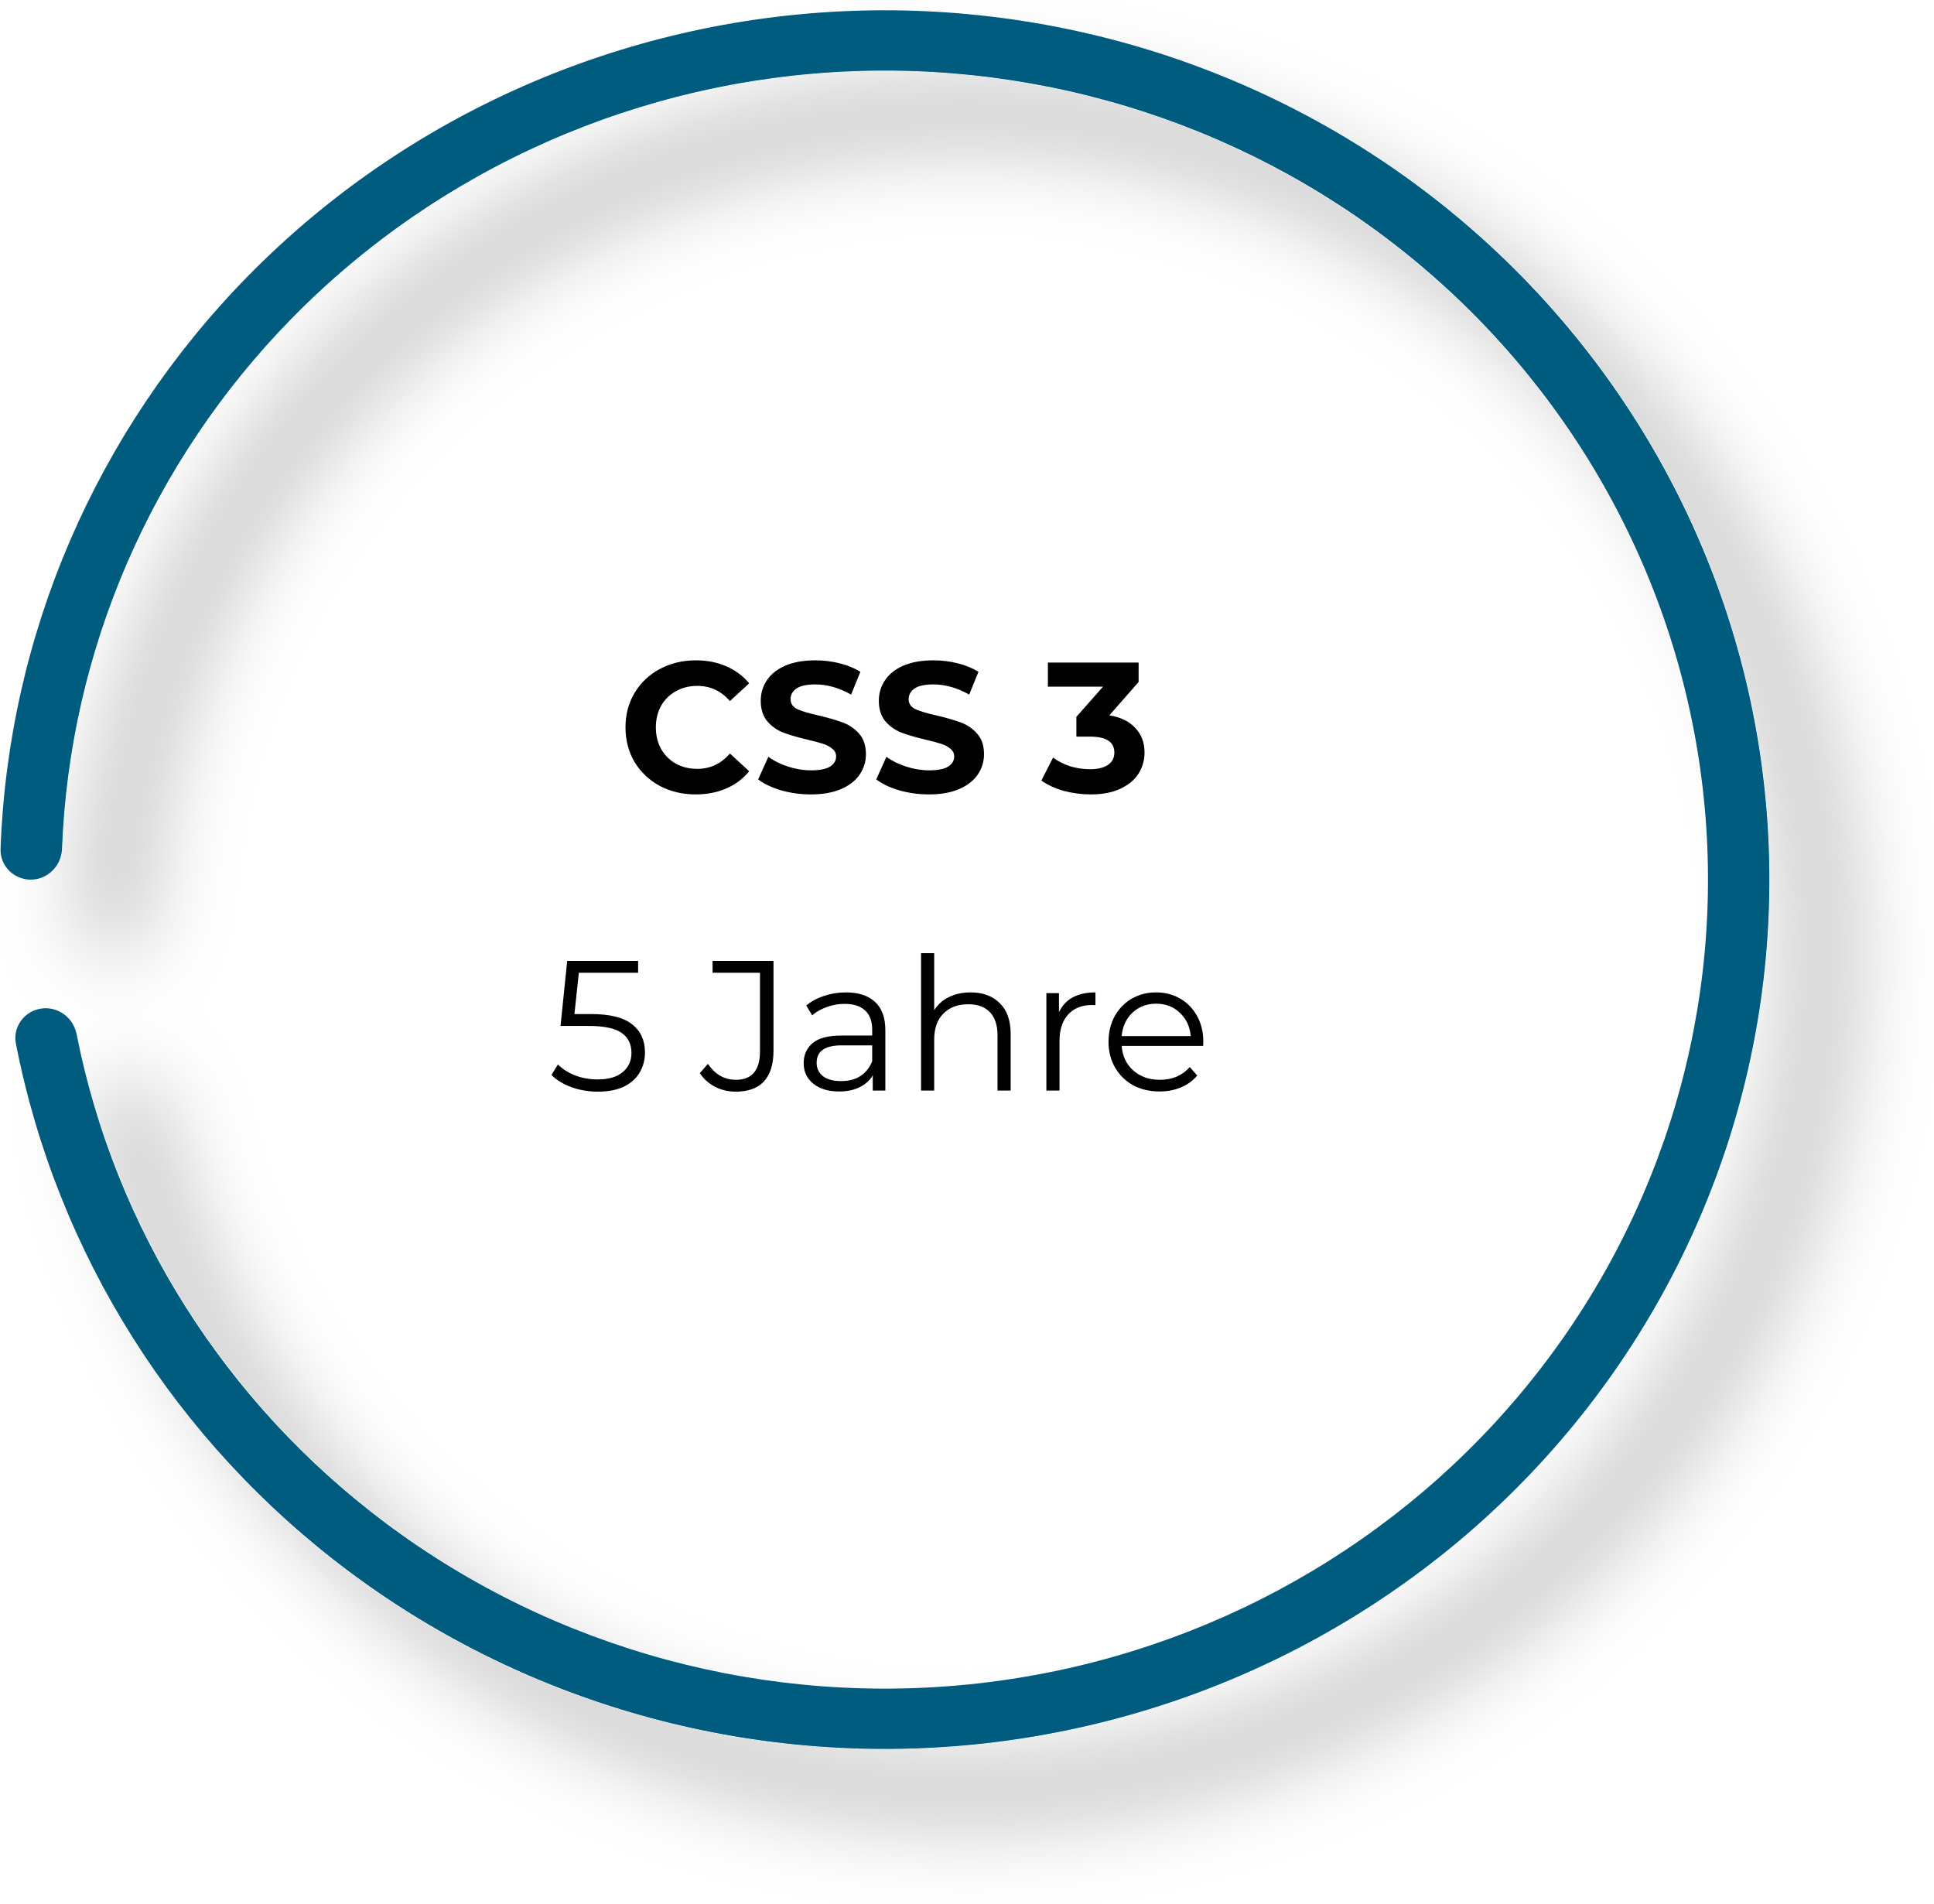
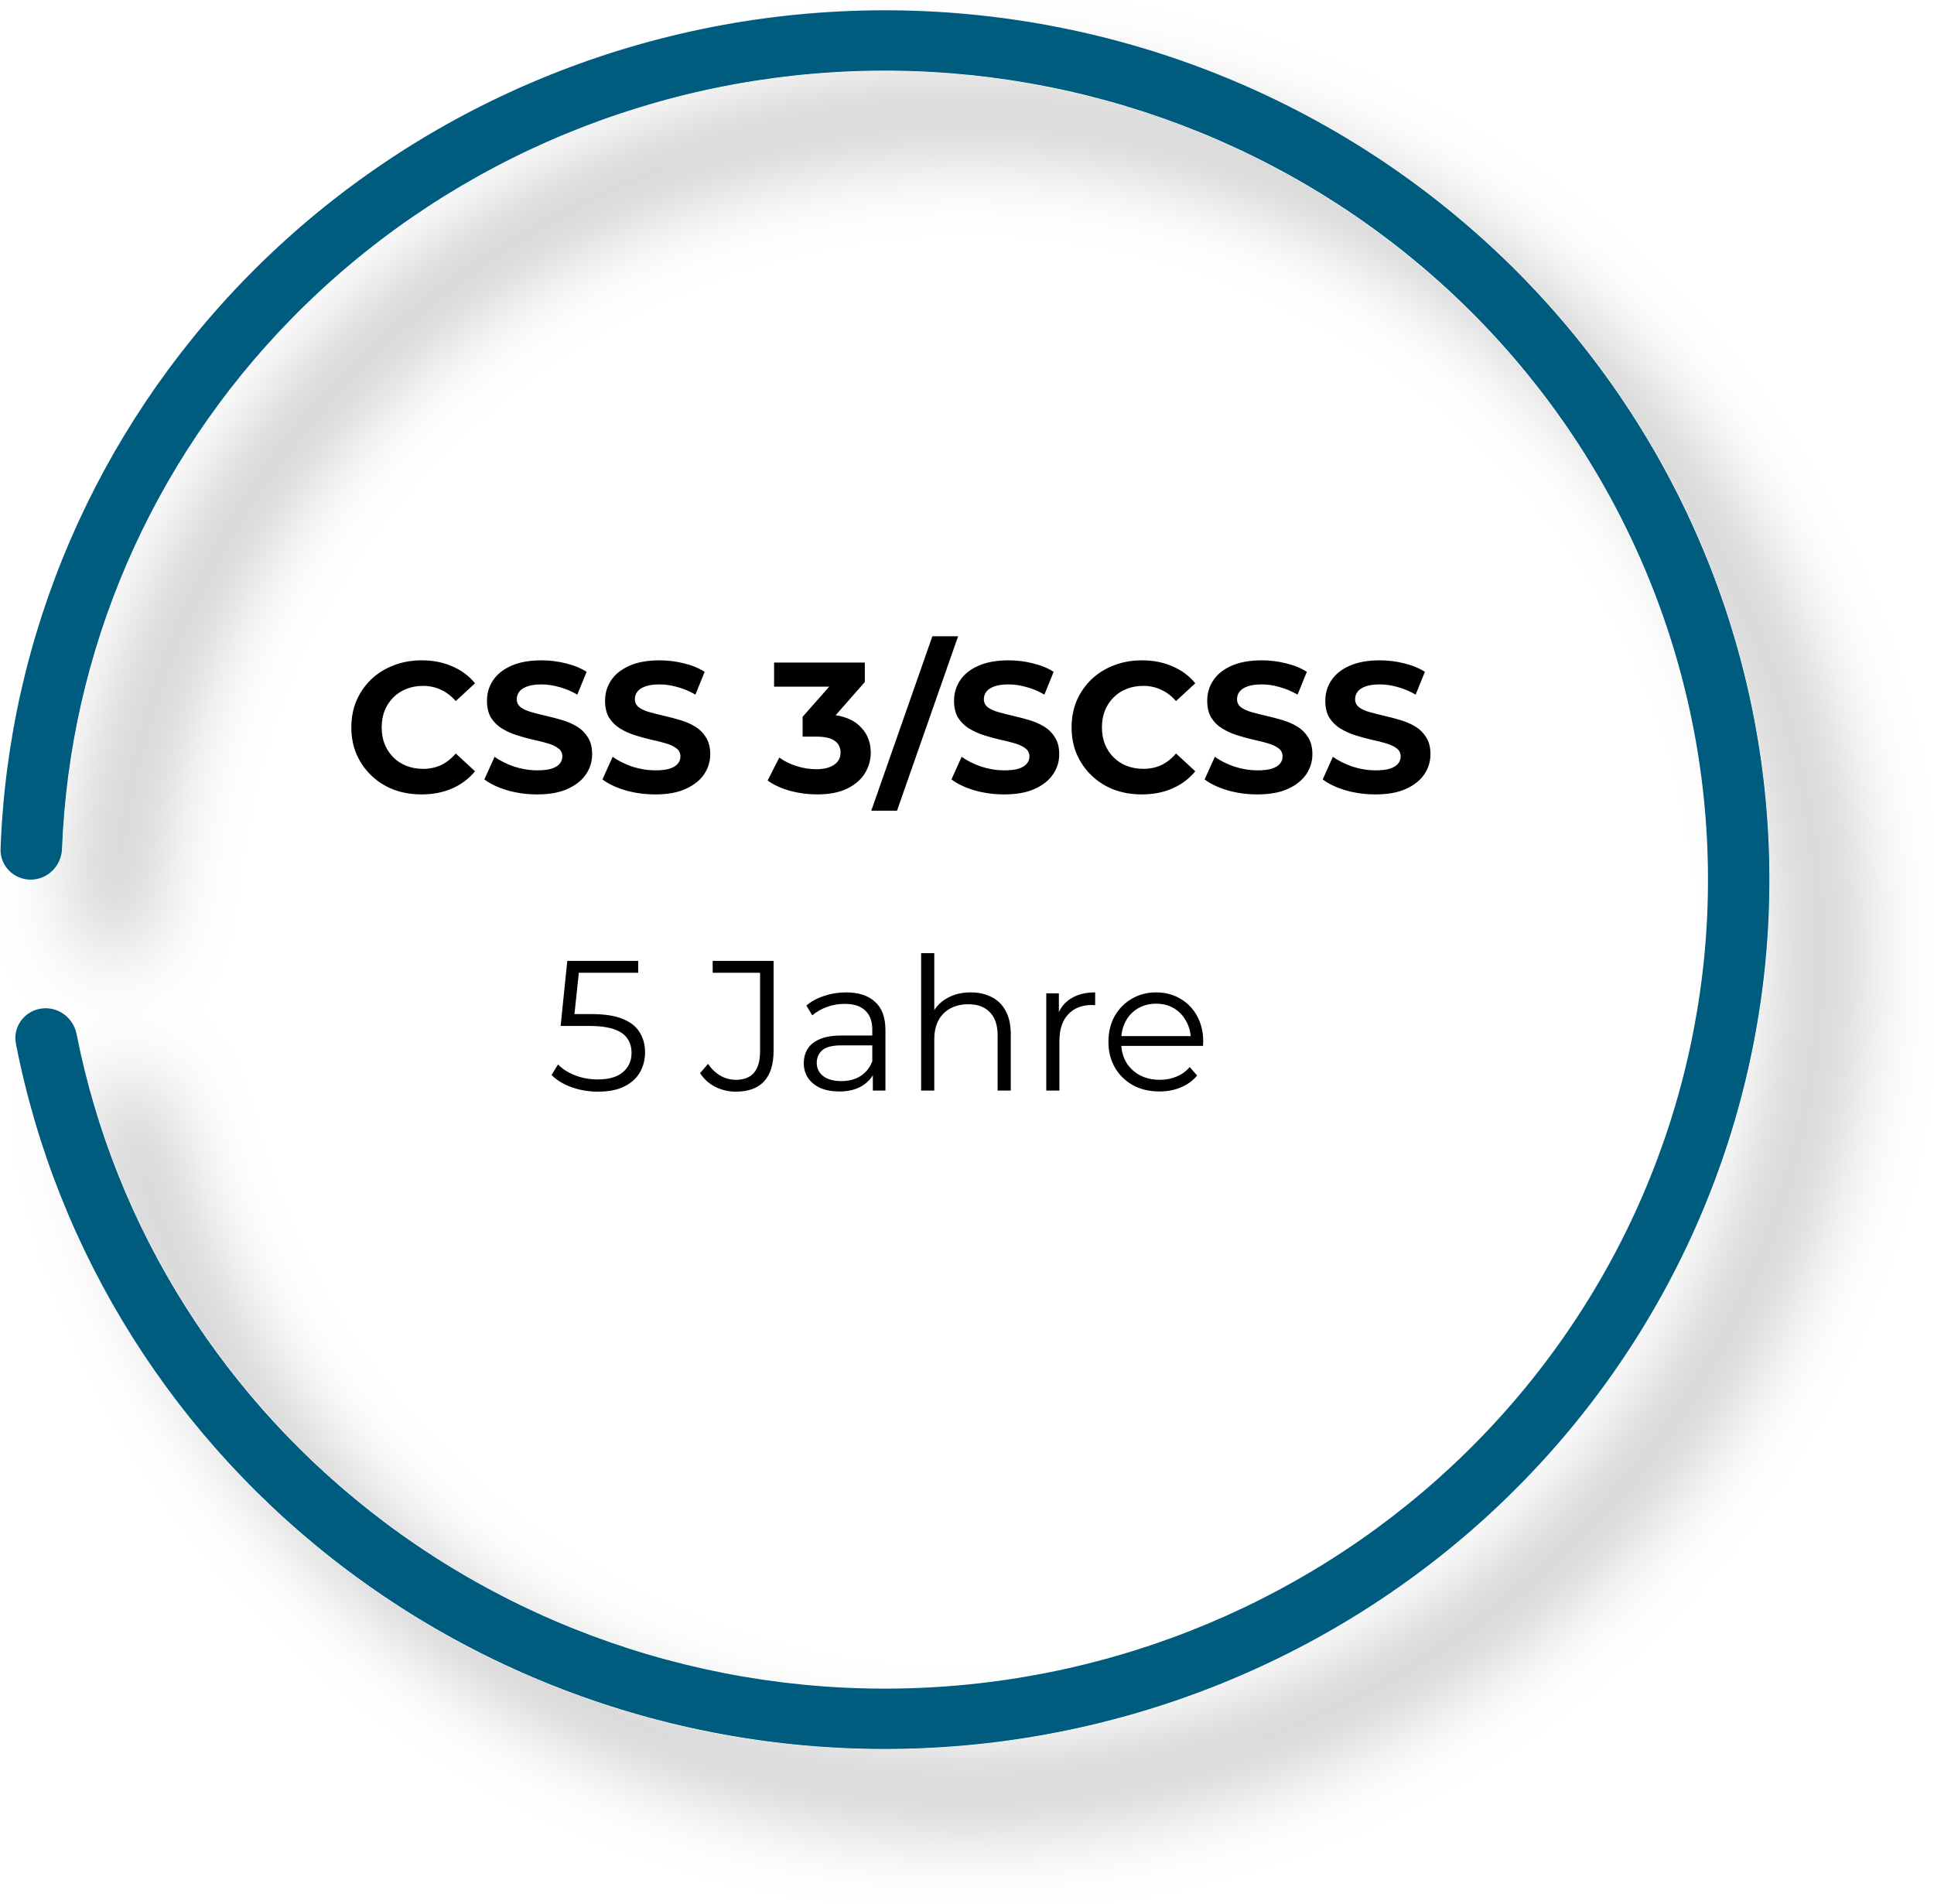
<svg xmlns="http://www.w3.org/2000/svg" width="188" height="185" viewBox="0 0 188 185" fill="none">
  <g filter="url(#filter0_d_0_1)">
-     <path d="M2.986 85.5C1.338 85.5 -0.005 84.162 0.055 82.515C0.801 61.748 9.316 41.938 24.028 26.913C39.444 11.17 60.466 1.905 82.684 1.063C104.902 0.22 126.588 7.865 143.193 22.394C159.798 36.922 170.031 57.205 171.745 78.987C173.459 100.768 166.52 122.356 152.385 139.219C138.25 156.083 118.017 166.912 95.932 169.435C73.846 171.957 51.624 165.978 33.929 152.75C17.045 140.128 5.534 121.844 1.545 101.442C1.228 99.819 2.353 98.284 3.989 98.034V98.034C5.612 97.786 7.124 98.898 7.443 100.508C11.186 119.424 21.88 136.371 37.544 148.081C54.011 160.39 74.69 165.955 95.242 163.607C115.795 161.26 134.623 151.182 147.776 135.49C160.93 119.797 167.387 99.708 165.792 79.439C164.197 59.17 154.675 40.295 139.223 26.775C123.77 13.255 103.59 6.141 82.914 6.925C62.239 7.709 42.676 16.331 28.331 30.981C14.689 44.912 6.773 63.265 6.029 82.515C5.966 84.162 4.635 85.5 2.986 85.5V85.5Z" fill="#005C7E" />
+     <path d="M2.986 85.5C1.338 85.5 -0.005 84.162 0.055 82.515C0.801 61.748 9.316 41.938 24.028 26.913C39.444 11.17 60.466 1.905 82.684 1.063C104.902 0.22 126.588 7.865 143.193 22.394C159.798 36.922 170.031 57.205 171.745 78.987C173.459 100.768 166.52 122.356 152.385 139.219C138.25 156.083 118.017 166.912 95.932 169.435C73.846 171.957 51.624 165.978 33.929 152.75C17.045 140.128 5.534 121.844 1.545 101.442C1.228 99.819 2.353 98.284 3.989 98.034C5.612 97.786 7.124 98.898 7.443 100.508C11.186 119.424 21.88 136.371 37.544 148.081C54.011 160.39 74.69 165.955 95.242 163.607C115.795 161.26 134.623 151.182 147.776 135.49C160.93 119.797 167.387 99.708 165.792 79.439C164.197 59.17 154.675 40.295 139.223 26.775C123.77 13.255 103.59 6.141 82.914 6.925C62.239 7.709 42.676 16.331 28.331 30.981C14.689 44.912 6.773 63.265 6.029 82.515C5.966 84.162 4.635 85.5 2.986 85.5Z" fill="#005C7E" />
  </g>
-   <path d="M67.624 77.216C66.34 77.216 65.176 76.94 64.132 76.388C63.1 75.824 62.284 75.05 61.684 74.066C61.096 73.07 60.802 71.948 60.802 70.7C60.802 69.452 61.096 68.336 61.684 67.352C62.284 66.356 63.1 65.582 64.132 65.03C65.176 64.466 66.346 64.184 67.642 64.184C68.734 64.184 69.718 64.376 70.594 64.76C71.482 65.144 72.226 65.696 72.826 66.416L70.954 68.144C70.102 67.16 69.046 66.668 67.786 66.668C67.006 66.668 66.31 66.842 65.698 67.19C65.086 67.526 64.606 68 64.258 68.612C63.922 69.224 63.754 69.92 63.754 70.7C63.754 71.48 63.922 72.176 64.258 72.788C64.606 73.4 65.086 73.88 65.698 74.228C66.31 74.564 67.006 74.732 67.786 74.732C69.046 74.732 70.102 74.234 70.954 73.238L72.826 74.966C72.226 75.698 71.482 76.256 70.594 76.64C69.706 77.024 68.716 77.216 67.624 77.216ZM78.829 77.216C77.833 77.216 76.867 77.084 75.931 76.82C75.007 76.544 74.263 76.19 73.699 75.758L74.689 73.562C75.229 73.958 75.871 74.276 76.615 74.516C77.359 74.756 78.103 74.876 78.847 74.876C79.675 74.876 80.287 74.756 80.683 74.516C81.079 74.264 81.277 73.934 81.277 73.526C81.277 73.226 81.157 72.98 80.917 72.788C80.689 72.584 80.389 72.422 80.017 72.302C79.657 72.182 79.165 72.05 78.541 71.906C77.581 71.678 76.795 71.45 76.183 71.222C75.571 70.994 75.043 70.628 74.599 70.124C74.167 69.62 73.951 68.948 73.951 68.108C73.951 67.376 74.149 66.716 74.545 66.128C74.941 65.528 75.535 65.054 76.327 64.706C77.131 64.358 78.109 64.184 79.261 64.184C80.065 64.184 80.851 64.28 81.619 64.472C82.387 64.664 83.059 64.94 83.635 65.3L82.735 67.514C81.571 66.854 80.407 66.524 79.243 66.524C78.427 66.524 77.821 66.656 77.425 66.92C77.041 67.184 76.849 67.532 76.849 67.964C76.849 68.396 77.071 68.72 77.515 68.936C77.971 69.14 78.661 69.344 79.585 69.548C80.545 69.776 81.331 70.004 81.943 70.232C82.555 70.46 83.077 70.82 83.509 71.312C83.953 71.804 84.175 72.47 84.175 73.31C84.175 74.03 83.971 74.69 83.563 75.29C83.167 75.878 82.567 76.346 81.763 76.694C80.959 77.042 79.981 77.216 78.829 77.216ZM90.308 77.216C89.312 77.216 88.346 77.084 87.41 76.82C86.486 76.544 85.742 76.19 85.178 75.758L86.168 73.562C86.708 73.958 87.35 74.276 88.094 74.516C88.838 74.756 89.582 74.876 90.326 74.876C91.154 74.876 91.766 74.756 92.162 74.516C92.558 74.264 92.756 73.934 92.756 73.526C92.756 73.226 92.636 72.98 92.396 72.788C92.168 72.584 91.868 72.422 91.496 72.302C91.136 72.182 90.644 72.05 90.02 71.906C89.06 71.678 88.274 71.45 87.662 71.222C87.05 70.994 86.522 70.628 86.078 70.124C85.646 69.62 85.43 68.948 85.43 68.108C85.43 67.376 85.628 66.716 86.024 66.128C86.42 65.528 87.014 65.054 87.806 64.706C88.61 64.358 89.588 64.184 90.74 64.184C91.544 64.184 92.33 64.28 93.098 64.472C93.866 64.664 94.538 64.94 95.114 65.3L94.214 67.514C93.05 66.854 91.886 66.524 90.722 66.524C89.906 66.524 89.3 66.656 88.904 66.92C88.52 67.184 88.328 67.532 88.328 67.964C88.328 68.396 88.55 68.72 88.994 68.936C89.45 69.14 90.14 69.344 91.064 69.548C92.024 69.776 92.81 70.004 93.422 70.232C94.034 70.46 94.556 70.82 94.988 71.312C95.432 71.804 95.654 72.47 95.654 73.31C95.654 74.03 95.45 74.69 95.042 75.29C94.646 75.878 94.046 76.346 93.242 76.694C92.438 77.042 91.46 77.216 90.308 77.216ZM107.838 69.53C108.942 69.71 109.788 70.124 110.376 70.772C110.964 71.408 111.258 72.2 111.258 73.148C111.258 73.88 111.066 74.558 110.682 75.182C110.298 75.794 109.71 76.286 108.918 76.658C108.138 77.03 107.178 77.216 106.038 77.216C105.15 77.216 104.274 77.102 103.41 76.874C102.558 76.634 101.832 76.298 101.232 75.866L102.366 73.634C102.846 73.994 103.398 74.276 104.022 74.48C104.658 74.672 105.306 74.768 105.966 74.768C106.698 74.768 107.274 74.63 107.694 74.354C108.114 74.066 108.324 73.664 108.324 73.148C108.324 72.116 107.538 71.6 105.966 71.6H104.634V69.674L107.226 66.74H101.862V64.4H110.682V66.29L107.838 69.53Z" fill="black" />
-   <path d="M57.458 98.566C59.282 98.566 60.608 98.896 61.436 99.556C62.276 100.204 62.696 101.116 62.696 102.292C62.696 103.024 62.522 103.678 62.174 104.254C61.838 104.83 61.328 105.286 60.644 105.622C59.96 105.946 59.12 106.108 58.124 106.108C57.224 106.108 56.366 105.964 55.55 105.676C54.746 105.376 54.098 104.98 53.606 104.488L54.236 103.462C54.656 103.894 55.208 104.248 55.892 104.524C56.576 104.788 57.314 104.92 58.106 104.92C59.15 104.92 59.954 104.686 60.518 104.218C61.094 103.75 61.382 103.126 61.382 102.346C61.382 101.482 61.058 100.828 60.41 100.384C59.774 99.94 58.694 99.718 57.17 99.718H54.488L55.136 93.4H62.03V94.552H56.27L55.838 98.566H57.458ZM71.518 106.108C70.798 106.108 70.132 105.952 69.52 105.64C68.908 105.328 68.41 104.884 68.026 104.308L68.818 103.408C69.514 104.44 70.42 104.956 71.536 104.956C73.096 104.956 73.876 104.032 73.876 102.184V94.552H69.268V93.4H75.19V102.13C75.19 103.45 74.878 104.446 74.254 105.118C73.642 105.778 72.73 106.108 71.518 106.108ZM82.228 96.46C83.464 96.46 84.412 96.772 85.072 97.396C85.732 98.008 86.062 98.92 86.062 100.132V106H84.838V104.524C84.55 105.016 84.124 105.4 83.56 105.676C83.008 105.952 82.348 106.09 81.58 106.09C80.524 106.09 79.684 105.838 79.06 105.334C78.436 104.83 78.124 104.164 78.124 103.336C78.124 102.532 78.412 101.884 78.988 101.392C79.576 100.9 80.506 100.654 81.778 100.654H84.784V100.078C84.784 99.262 84.556 98.644 84.1 98.224C83.644 97.792 82.978 97.576 82.102 97.576C81.502 97.576 80.926 97.678 80.374 97.882C79.822 98.074 79.348 98.344 78.952 98.692L78.376 97.738C78.856 97.33 79.432 97.018 80.104 96.802C80.776 96.574 81.484 96.46 82.228 96.46ZM81.778 105.082C82.498 105.082 83.116 104.92 83.632 104.596C84.148 104.26 84.532 103.78 84.784 103.156V101.608H81.814C80.194 101.608 79.384 102.172 79.384 103.3C79.384 103.852 79.594 104.29 80.014 104.614C80.434 104.926 81.022 105.082 81.778 105.082ZM94.357 96.46C95.545 96.46 96.487 96.808 97.183 97.504C97.891 98.188 98.245 99.19 98.245 100.51V106H96.967V100.636C96.967 99.652 96.721 98.902 96.229 98.386C95.737 97.87 95.035 97.612 94.123 97.612C93.103 97.612 92.293 97.918 91.693 98.53C91.105 99.13 90.811 99.964 90.811 101.032V106H89.533V92.644H90.811V98.188C91.159 97.636 91.639 97.21 92.251 96.91C92.863 96.61 93.565 96.46 94.357 96.46ZM102.939 98.386C103.239 97.75 103.683 97.27 104.271 96.946C104.871 96.622 105.609 96.46 106.485 96.46V97.702L106.179 97.684C105.183 97.684 104.403 97.99 103.839 98.602C103.275 99.214 102.993 100.072 102.993 101.176V106H101.715V96.532H102.939V98.386ZM116.955 101.662H109.035C109.107 102.646 109.485 103.444 110.169 104.056C110.853 104.656 111.717 104.956 112.761 104.956C113.349 104.956 113.889 104.854 114.381 104.65C114.873 104.434 115.299 104.122 115.659 103.714L116.379 104.542C115.959 105.046 115.431 105.43 114.795 105.694C114.171 105.958 113.481 106.09 112.725 106.09C111.753 106.09 110.889 105.886 110.133 105.478C109.389 105.058 108.807 104.482 108.387 103.75C107.967 103.018 107.757 102.19 107.757 101.266C107.757 100.342 107.955 99.514 108.351 98.782C108.759 98.05 109.311 97.48 110.007 97.072C110.715 96.664 111.507 96.46 112.383 96.46C113.259 96.46 114.045 96.664 114.741 97.072C115.437 97.48 115.983 98.05 116.379 98.782C116.775 99.502 116.973 100.33 116.973 101.266L116.955 101.662ZM112.383 97.558C111.471 97.558 110.703 97.852 110.079 98.44C109.467 99.016 109.119 99.772 109.035 100.708H115.749C115.665 99.772 115.311 99.016 114.687 98.44C114.075 97.852 113.307 97.558 112.383 97.558Z" fill="black" />
+   <path d="M40.974 77.216C40.002 77.216 39.096 77.06 38.256 76.748C37.428 76.424 36.708 75.968 36.096 75.38C35.484 74.792 35.004 74.102 34.656 73.31C34.32 72.518 34.152 71.648 34.152 70.7C34.152 69.752 34.32 68.882 34.656 68.09C35.004 67.298 35.484 66.608 36.096 66.02C36.72 65.432 37.446 64.982 38.274 64.67C39.102 64.346 40.008 64.184 40.992 64.184C42.084 64.184 43.068 64.376 43.944 64.76C44.832 65.132 45.576 65.684 46.176 66.416L44.304 68.144C43.872 67.652 43.392 67.286 42.864 67.046C42.336 66.794 41.76 66.668 41.136 66.668C40.548 66.668 40.008 66.764 39.516 66.956C39.024 67.148 38.598 67.424 38.238 67.784C37.878 68.144 37.596 68.57 37.392 69.062C37.2 69.554 37.104 70.1 37.104 70.7C37.104 71.3 37.2 71.846 37.392 72.338C37.596 72.83 37.878 73.256 38.238 73.616C38.598 73.976 39.024 74.252 39.516 74.444C40.008 74.636 40.548 74.732 41.136 74.732C41.76 74.732 42.336 74.612 42.864 74.372C43.392 74.12 43.872 73.742 44.304 73.238L46.176 74.966C45.576 75.698 44.832 76.256 43.944 76.64C43.068 77.024 42.078 77.216 40.974 77.216ZM52.215 77.216C51.207 77.216 50.241 77.084 49.317 76.82C48.393 76.544 47.649 76.19 47.085 75.758L48.075 73.562C48.615 73.946 49.251 74.264 49.983 74.516C50.727 74.756 51.477 74.876 52.233 74.876C52.809 74.876 53.271 74.822 53.619 74.714C53.979 74.594 54.243 74.432 54.411 74.228C54.579 74.024 54.663 73.79 54.663 73.526C54.663 73.19 54.531 72.926 54.267 72.734C54.003 72.53 53.655 72.368 53.223 72.248C52.791 72.116 52.311 71.996 51.783 71.888C51.267 71.768 50.745 71.624 50.217 71.456C49.701 71.288 49.227 71.072 48.795 70.808C48.363 70.544 48.009 70.196 47.733 69.764C47.469 69.332 47.337 68.78 47.337 68.108C47.337 67.388 47.529 66.734 47.913 66.146C48.309 65.546 48.897 65.072 49.677 64.724C50.469 64.364 51.459 64.184 52.647 64.184C53.439 64.184 54.219 64.28 54.987 64.472C55.755 64.652 56.433 64.928 57.021 65.3L56.121 67.514C55.533 67.178 54.945 66.932 54.357 66.776C53.769 66.608 53.193 66.524 52.629 66.524C52.065 66.524 51.603 66.59 51.243 66.722C50.883 66.854 50.625 67.028 50.469 67.244C50.313 67.448 50.235 67.688 50.235 67.964C50.235 68.288 50.367 68.552 50.631 68.756C50.895 68.948 51.243 69.104 51.675 69.224C52.107 69.344 52.581 69.464 53.097 69.584C53.625 69.704 54.147 69.842 54.663 69.998C55.191 70.154 55.671 70.364 56.103 70.628C56.535 70.892 56.883 71.24 57.147 71.672C57.423 72.104 57.561 72.65 57.561 73.31C57.561 74.018 57.363 74.666 56.967 75.254C56.571 75.842 55.977 76.316 55.185 76.676C54.405 77.036 53.415 77.216 52.215 77.216ZM63.694 77.216C62.686 77.216 61.72 77.084 60.796 76.82C59.872 76.544 59.128 76.19 58.564 75.758L59.554 73.562C60.094 73.946 60.73 74.264 61.462 74.516C62.206 74.756 62.956 74.876 63.712 74.876C64.288 74.876 64.75 74.822 65.098 74.714C65.458 74.594 65.722 74.432 65.89 74.228C66.058 74.024 66.142 73.79 66.142 73.526C66.142 73.19 66.01 72.926 65.746 72.734C65.482 72.53 65.134 72.368 64.702 72.248C64.27 72.116 63.79 71.996 63.262 71.888C62.746 71.768 62.224 71.624 61.696 71.456C61.18 71.288 60.706 71.072 60.274 70.808C59.842 70.544 59.488 70.196 59.212 69.764C58.948 69.332 58.816 68.78 58.816 68.108C58.816 67.388 59.008 66.734 59.392 66.146C59.788 65.546 60.376 65.072 61.156 64.724C61.948 64.364 62.938 64.184 64.126 64.184C64.918 64.184 65.698 64.28 66.466 64.472C67.234 64.652 67.912 64.928 68.5 65.3L67.6 67.514C67.012 67.178 66.424 66.932 65.836 66.776C65.248 66.608 64.672 66.524 64.108 66.524C63.544 66.524 63.082 66.59 62.722 66.722C62.362 66.854 62.104 67.028 61.948 67.244C61.792 67.448 61.714 67.688 61.714 67.964C61.714 68.288 61.846 68.552 62.11 68.756C62.374 68.948 62.722 69.104 63.154 69.224C63.586 69.344 64.06 69.464 64.576 69.584C65.104 69.704 65.626 69.842 66.142 69.998C66.67 70.154 67.15 70.364 67.582 70.628C68.014 70.892 68.362 71.24 68.626 71.672C68.902 72.104 69.04 72.65 69.04 73.31C69.04 74.018 68.842 74.666 68.446 75.254C68.05 75.842 67.456 76.316 66.664 76.676C65.884 77.036 64.894 77.216 63.694 77.216ZM79.424 77.216C78.548 77.216 77.678 77.102 76.814 76.874C75.95 76.634 75.218 76.298 74.618 75.866L75.752 73.634C76.232 73.982 76.79 74.258 77.426 74.462C78.062 74.666 78.704 74.768 79.352 74.768C80.084 74.768 80.66 74.624 81.08 74.336C81.5 74.048 81.71 73.652 81.71 73.148C81.71 72.668 81.524 72.29 81.152 72.014C80.78 71.738 80.18 71.6 79.352 71.6H78.02V69.674L81.53 65.696L81.854 66.74H75.248V64.4H84.068V66.29L80.576 70.268L79.1 69.422H79.946C81.494 69.422 82.664 69.77 83.456 70.466C84.248 71.162 84.644 72.056 84.644 73.148C84.644 73.856 84.458 74.522 84.086 75.146C83.714 75.758 83.144 76.256 82.376 76.64C81.608 77.024 80.624 77.216 79.424 77.216ZM84.694 78.8L90.634 61.844H93.136L87.196 78.8H84.694ZM97.619 77.216C96.611 77.216 95.645 77.084 94.721 76.82C93.797 76.544 93.053 76.19 92.489 75.758L93.479 73.562C94.019 73.946 94.655 74.264 95.387 74.516C96.131 74.756 96.881 74.876 97.637 74.876C98.213 74.876 98.675 74.822 99.023 74.714C99.383 74.594 99.647 74.432 99.815 74.228C99.983 74.024 100.067 73.79 100.067 73.526C100.067 73.19 99.935 72.926 99.671 72.734C99.407 72.53 99.059 72.368 98.627 72.248C98.195 72.116 97.715 71.996 97.187 71.888C96.671 71.768 96.149 71.624 95.621 71.456C95.105 71.288 94.631 71.072 94.199 70.808C93.767 70.544 93.413 70.196 93.137 69.764C92.873 69.332 92.741 68.78 92.741 68.108C92.741 67.388 92.933 66.734 93.317 66.146C93.713 65.546 94.301 65.072 95.081 64.724C95.873 64.364 96.863 64.184 98.051 64.184C98.843 64.184 99.623 64.28 100.391 64.472C101.159 64.652 101.837 64.928 102.425 65.3L101.525 67.514C100.937 67.178 100.349 66.932 99.761 66.776C99.173 66.608 98.597 66.524 98.033 66.524C97.469 66.524 97.007 66.59 96.647 66.722C96.287 66.854 96.029 67.028 95.873 67.244C95.717 67.448 95.639 67.688 95.639 67.964C95.639 68.288 95.771 68.552 96.035 68.756C96.299 68.948 96.647 69.104 97.079 69.224C97.511 69.344 97.985 69.464 98.501 69.584C99.029 69.704 99.551 69.842 100.067 69.998C100.595 70.154 101.075 70.364 101.507 70.628C101.939 70.892 102.287 71.24 102.551 71.672C102.827 72.104 102.965 72.65 102.965 73.31C102.965 74.018 102.767 74.666 102.371 75.254C101.975 75.842 101.381 76.316 100.589 76.676C99.809 77.036 98.819 77.216 97.619 77.216ZM110.988 77.216C110.016 77.216 109.11 77.06 108.27 76.748C107.442 76.424 106.722 75.968 106.11 75.38C105.498 74.792 105.018 74.102 104.67 73.31C104.334 72.518 104.166 71.648 104.166 70.7C104.166 69.752 104.334 68.882 104.67 68.09C105.018 67.298 105.498 66.608 106.11 66.02C106.734 65.432 107.46 64.982 108.288 64.67C109.116 64.346 110.022 64.184 111.006 64.184C112.098 64.184 113.082 64.376 113.958 64.76C114.846 65.132 115.59 65.684 116.19 66.416L114.318 68.144C113.886 67.652 113.406 67.286 112.878 67.046C112.35 66.794 111.774 66.668 111.15 66.668C110.562 66.668 110.022 66.764 109.53 66.956C109.038 67.148 108.612 67.424 108.252 67.784C107.892 68.144 107.61 68.57 107.406 69.062C107.214 69.554 107.118 70.1 107.118 70.7C107.118 71.3 107.214 71.846 107.406 72.338C107.61 72.83 107.892 73.256 108.252 73.616C108.612 73.976 109.038 74.252 109.53 74.444C110.022 74.636 110.562 74.732 111.15 74.732C111.774 74.732 112.35 74.612 112.878 74.372C113.406 74.12 113.886 73.742 114.318 73.238L116.19 74.966C115.59 75.698 114.846 76.256 113.958 76.64C113.082 77.024 112.092 77.216 110.988 77.216ZM122.229 77.216C121.221 77.216 120.255 77.084 119.331 76.82C118.407 76.544 117.663 76.19 117.099 75.758L118.089 73.562C118.629 73.946 119.265 74.264 119.997 74.516C120.741 74.756 121.491 74.876 122.247 74.876C122.823 74.876 123.285 74.822 123.633 74.714C123.993 74.594 124.257 74.432 124.425 74.228C124.593 74.024 124.677 73.79 124.677 73.526C124.677 73.19 124.545 72.926 124.281 72.734C124.017 72.53 123.669 72.368 123.237 72.248C122.805 72.116 122.325 71.996 121.797 71.888C121.281 71.768 120.759 71.624 120.231 71.456C119.715 71.288 119.241 71.072 118.809 70.808C118.377 70.544 118.023 70.196 117.747 69.764C117.483 69.332 117.351 68.78 117.351 68.108C117.351 67.388 117.543 66.734 117.927 66.146C118.323 65.546 118.911 65.072 119.691 64.724C120.483 64.364 121.473 64.184 122.661 64.184C123.453 64.184 124.233 64.28 125.001 64.472C125.769 64.652 126.447 64.928 127.035 65.3L126.135 67.514C125.547 67.178 124.959 66.932 124.371 66.776C123.783 66.608 123.207 66.524 122.643 66.524C122.079 66.524 121.617 66.59 121.257 66.722C120.897 66.854 120.639 67.028 120.483 67.244C120.327 67.448 120.249 67.688 120.249 67.964C120.249 68.288 120.381 68.552 120.645 68.756C120.909 68.948 121.257 69.104 121.689 69.224C122.121 69.344 122.595 69.464 123.111 69.584C123.639 69.704 124.161 69.842 124.677 69.998C125.205 70.154 125.685 70.364 126.117 70.628C126.549 70.892 126.897 71.24 127.161 71.672C127.437 72.104 127.575 72.65 127.575 73.31C127.575 74.018 127.377 74.666 126.981 75.254C126.585 75.842 125.991 76.316 125.199 76.676C124.419 77.036 123.429 77.216 122.229 77.216ZM133.707 77.216C132.699 77.216 131.733 77.084 130.809 76.82C129.885 76.544 129.141 76.19 128.577 75.758L129.567 73.562C130.107 73.946 130.743 74.264 131.475 74.516C132.219 74.756 132.969 74.876 133.725 74.876C134.301 74.876 134.763 74.822 135.111 74.714C135.471 74.594 135.735 74.432 135.903 74.228C136.071 74.024 136.155 73.79 136.155 73.526C136.155 73.19 136.023 72.926 135.759 72.734C135.495 72.53 135.147 72.368 134.715 72.248C134.283 72.116 133.803 71.996 133.275 71.888C132.759 71.768 132.237 71.624 131.709 71.456C131.193 71.288 130.719 71.072 130.287 70.808C129.855 70.544 129.501 70.196 129.225 69.764C128.961 69.332 128.829 68.78 128.829 68.108C128.829 67.388 129.021 66.734 129.405 66.146C129.801 65.546 130.389 65.072 131.169 64.724C131.961 64.364 132.951 64.184 134.139 64.184C134.931 64.184 135.711 64.28 136.479 64.472C137.247 64.652 137.925 64.928 138.513 65.3L137.613 67.514C137.025 67.178 136.437 66.932 135.849 66.776C135.261 66.608 134.685 66.524 134.121 66.524C133.557 66.524 133.095 66.59 132.735 66.722C132.375 66.854 132.117 67.028 131.961 67.244C131.805 67.448 131.727 67.688 131.727 67.964C131.727 68.288 131.859 68.552 132.123 68.756C132.387 68.948 132.735 69.104 133.167 69.224C133.599 69.344 134.073 69.464 134.589 69.584C135.117 69.704 135.639 69.842 136.155 69.998C136.683 70.154 137.163 70.364 137.595 70.628C138.027 70.892 138.375 71.24 138.639 71.672C138.915 72.104 139.053 72.65 139.053 73.31C139.053 74.018 138.855 74.666 138.459 75.254C138.063 75.842 137.469 76.316 136.677 76.676C135.897 77.036 134.907 77.216 133.707 77.216Z" fill="black" />
+   <path d="M58.133 106.108C57.233 106.108 56.375 105.964 55.559 105.676C54.743 105.376 54.095 104.98 53.615 104.488L54.245 103.462C54.641 103.882 55.181 104.23 55.865 104.506C56.561 104.782 57.311 104.92 58.115 104.92C59.183 104.92 59.993 104.686 60.545 104.218C61.109 103.738 61.391 103.114 61.391 102.346C61.391 101.806 61.259 101.344 60.995 100.96C60.743 100.564 60.311 100.258 59.699 100.042C59.087 99.826 58.247 99.718 57.179 99.718H54.497L55.145 93.4H62.039V94.552H55.667L56.333 93.922L55.775 99.214L55.109 98.566H57.467C58.739 98.566 59.759 98.722 60.527 99.034C61.295 99.346 61.847 99.784 62.183 100.348C62.531 100.9 62.705 101.548 62.705 102.292C62.705 103 62.537 103.648 62.201 104.236C61.865 104.812 61.361 105.268 60.689 105.604C60.017 105.94 59.165 106.108 58.133 106.108ZM71.527 106.108C70.819 106.108 70.153 105.952 69.529 105.64C68.917 105.328 68.425 104.884 68.053 104.308L68.827 103.408C69.175 103.912 69.577 104.296 70.033 104.56C70.489 104.824 70.993 104.956 71.545 104.956C73.105 104.956 73.885 104.032 73.885 102.184V94.552H69.277V93.4H75.199V102.13C75.199 103.462 74.887 104.458 74.263 105.118C73.651 105.778 72.739 106.108 71.527 106.108ZM84.847 106V103.912L84.793 103.57V100.078C84.793 99.274 84.565 98.656 84.109 98.224C83.665 97.792 82.999 97.576 82.111 97.576C81.499 97.576 80.917 97.678 80.365 97.882C79.813 98.086 79.345 98.356 78.961 98.692L78.385 97.738C78.865 97.33 79.441 97.018 80.113 96.802C80.785 96.574 81.493 96.46 82.237 96.46C83.461 96.46 84.403 96.766 85.063 97.378C85.735 97.978 86.071 98.896 86.071 100.132V106H84.847ZM81.589 106.09C80.881 106.09 80.263 105.976 79.735 105.748C79.219 105.508 78.823 105.184 78.547 104.776C78.271 104.356 78.133 103.876 78.133 103.336C78.133 102.844 78.247 102.4 78.475 102.004C78.715 101.596 79.099 101.272 79.627 101.032C80.167 100.78 80.887 100.654 81.787 100.654H85.045V101.608H81.823C80.911 101.608 80.275 101.77 79.915 102.094C79.567 102.418 79.393 102.82 79.393 103.3C79.393 103.84 79.603 104.272 80.023 104.596C80.443 104.92 81.031 105.082 81.787 105.082C82.507 105.082 83.125 104.92 83.641 104.596C84.169 104.26 84.553 103.78 84.793 103.156L85.081 104.038C84.841 104.662 84.421 105.16 83.821 105.532C83.233 105.904 82.489 106.09 81.589 106.09ZM94.366 96.46C95.134 96.46 95.806 96.61 96.382 96.91C96.97 97.198 97.426 97.642 97.75 98.242C98.086 98.842 98.254 99.598 98.254 100.51V106H96.976V100.636C96.976 99.64 96.724 98.89 96.22 98.386C95.728 97.87 95.032 97.612 94.132 97.612C93.46 97.612 92.872 97.75 92.368 98.026C91.876 98.29 91.492 98.68 91.216 99.196C90.952 99.7 90.82 100.312 90.82 101.032V106H89.542V92.644H90.82V99.142L90.568 98.656C90.868 97.972 91.348 97.438 92.008 97.054C92.668 96.658 93.454 96.46 94.366 96.46ZM101.706 106V96.55H102.93V99.124L102.804 98.674C103.068 97.954 103.512 97.408 104.136 97.036C104.76 96.652 105.534 96.46 106.458 96.46V97.702C106.41 97.702 106.362 97.702 106.314 97.702C106.266 97.69 106.218 97.684 106.17 97.684C105.174 97.684 104.394 97.99 103.83 98.602C103.266 99.202 102.984 100.06 102.984 101.176V106H101.706ZM112.716 106.09C111.732 106.09 110.868 105.886 110.124 105.478C109.38 105.058 108.798 104.488 108.378 103.768C107.958 103.036 107.748 102.202 107.748 101.266C107.748 100.33 107.946 99.502 108.342 98.782C108.75 98.062 109.302 97.498 109.998 97.09C110.706 96.67 111.498 96.46 112.374 96.46C113.262 96.46 114.048 96.664 114.732 97.072C115.428 97.468 115.974 98.032 116.37 98.764C116.766 99.484 116.964 100.318 116.964 101.266C116.964 101.326 116.958 101.392 116.946 101.464C116.946 101.524 116.946 101.59 116.946 101.662H108.72V100.708H116.262L115.758 101.086C115.758 100.402 115.608 99.796 115.308 99.268C115.02 98.728 114.624 98.308 114.12 98.008C113.616 97.708 113.034 97.558 112.374 97.558C111.726 97.558 111.144 97.708 110.628 98.008C110.112 98.308 109.71 98.728 109.422 99.268C109.134 99.808 108.99 100.426 108.99 101.122V101.32C108.99 102.04 109.146 102.676 109.458 103.228C109.782 103.768 110.226 104.194 110.79 104.506C111.366 104.806 112.02 104.956 112.752 104.956C113.328 104.956 113.862 104.854 114.354 104.65C114.858 104.446 115.29 104.134 115.65 103.714L116.37 104.542C115.95 105.046 115.422 105.43 114.786 105.694C114.162 105.958 113.472 106.09 112.716 106.09Z" fill="black" />
  <defs>
-     <filter id="filter0_d_0_1" x="0.053" y="-6.10352e-05" width="187.948" height="185" filterUnits="userSpaceOnUse" color-interpolation-filters="sRGB">
+     <filter id="filter0_d_0_1" x="0.053" y="0" width="187.948" height="185" filterUnits="userSpaceOnUse" color-interpolation-filters="sRGB">
      <feFlood flood-opacity="0" result="BackgroundImageFix" />
      <feColorMatrix in="SourceAlpha" type="matrix" values="0 0 0 0 0 0 0 0 0 0 0 0 0 0 0 0 0 0 127 0" result="hardAlpha" />
      <feOffset dx="8" dy="7" />
      <feGaussianBlur stdDeviation="4" />
      <feComposite in2="hardAlpha" operator="out" />
      <feColorMatrix type="matrix" values="0 0 0 0 0 0 0 0 0 0 0 0 0 0 0 0 0 0 0.25 0" />
      <feBlend mode="normal" in2="BackgroundImageFix" result="effect1_dropShadow_0_1" />
      <feBlend mode="normal" in="SourceGraphic" in2="effect1_dropShadow_0_1" result="shape" />
    </filter>
  </defs>
</svg>
